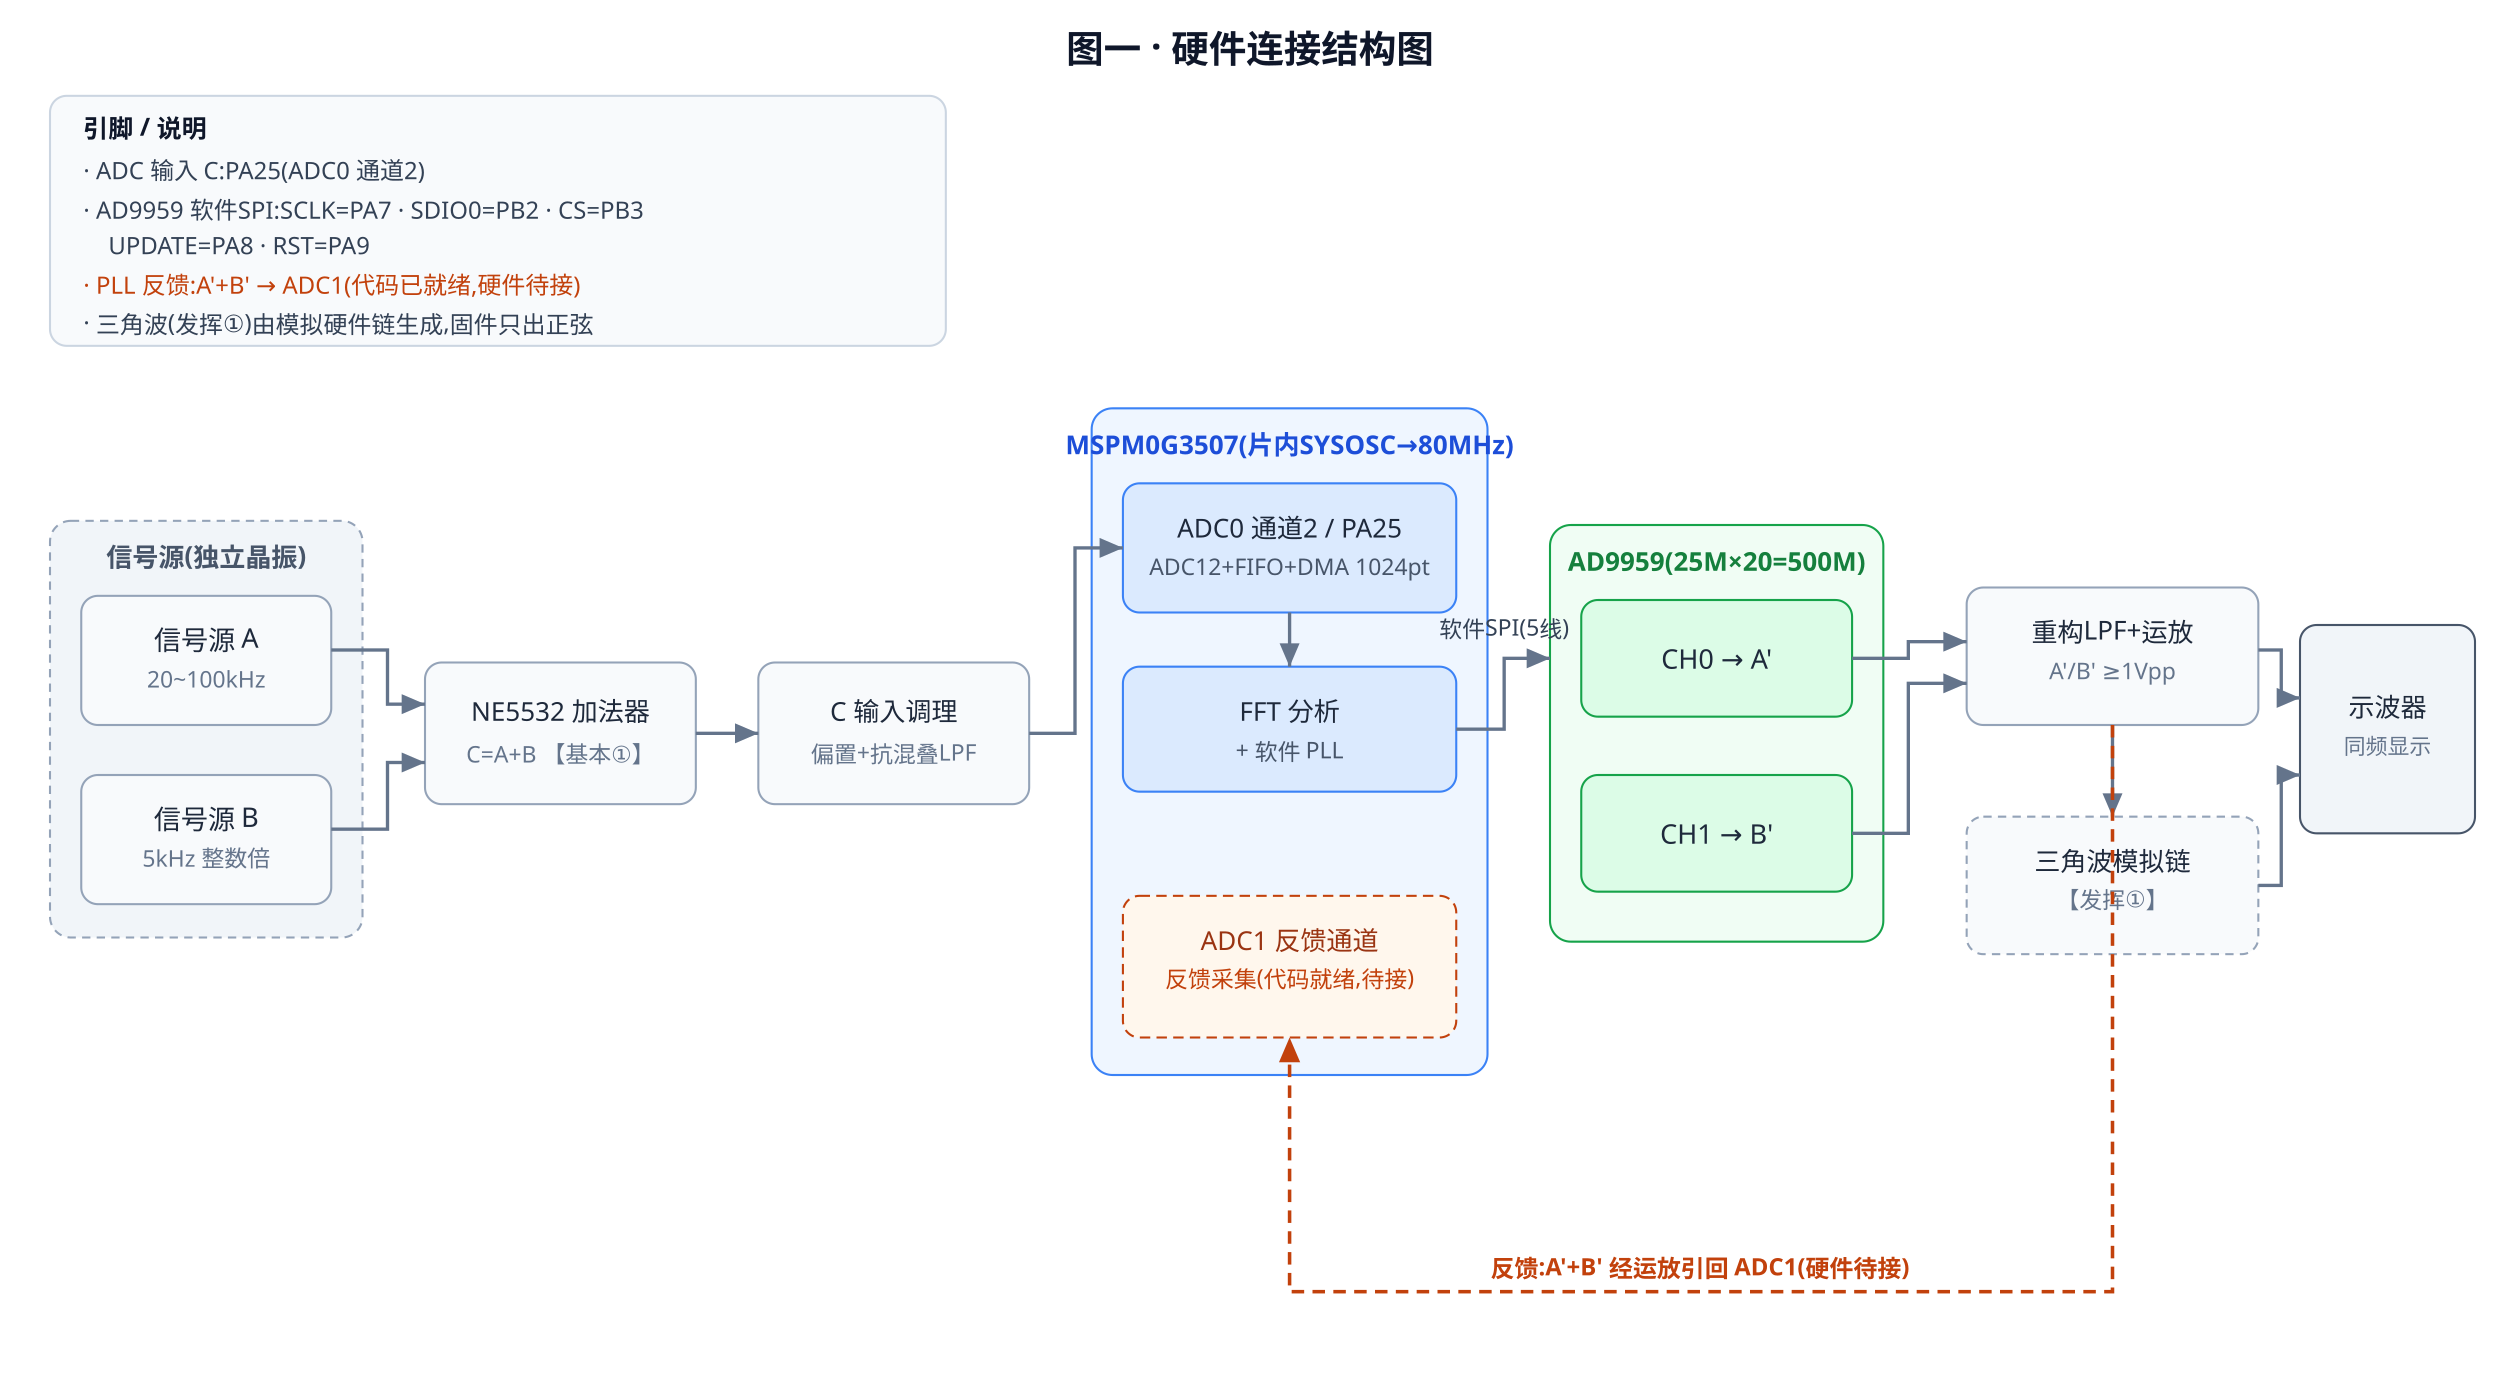
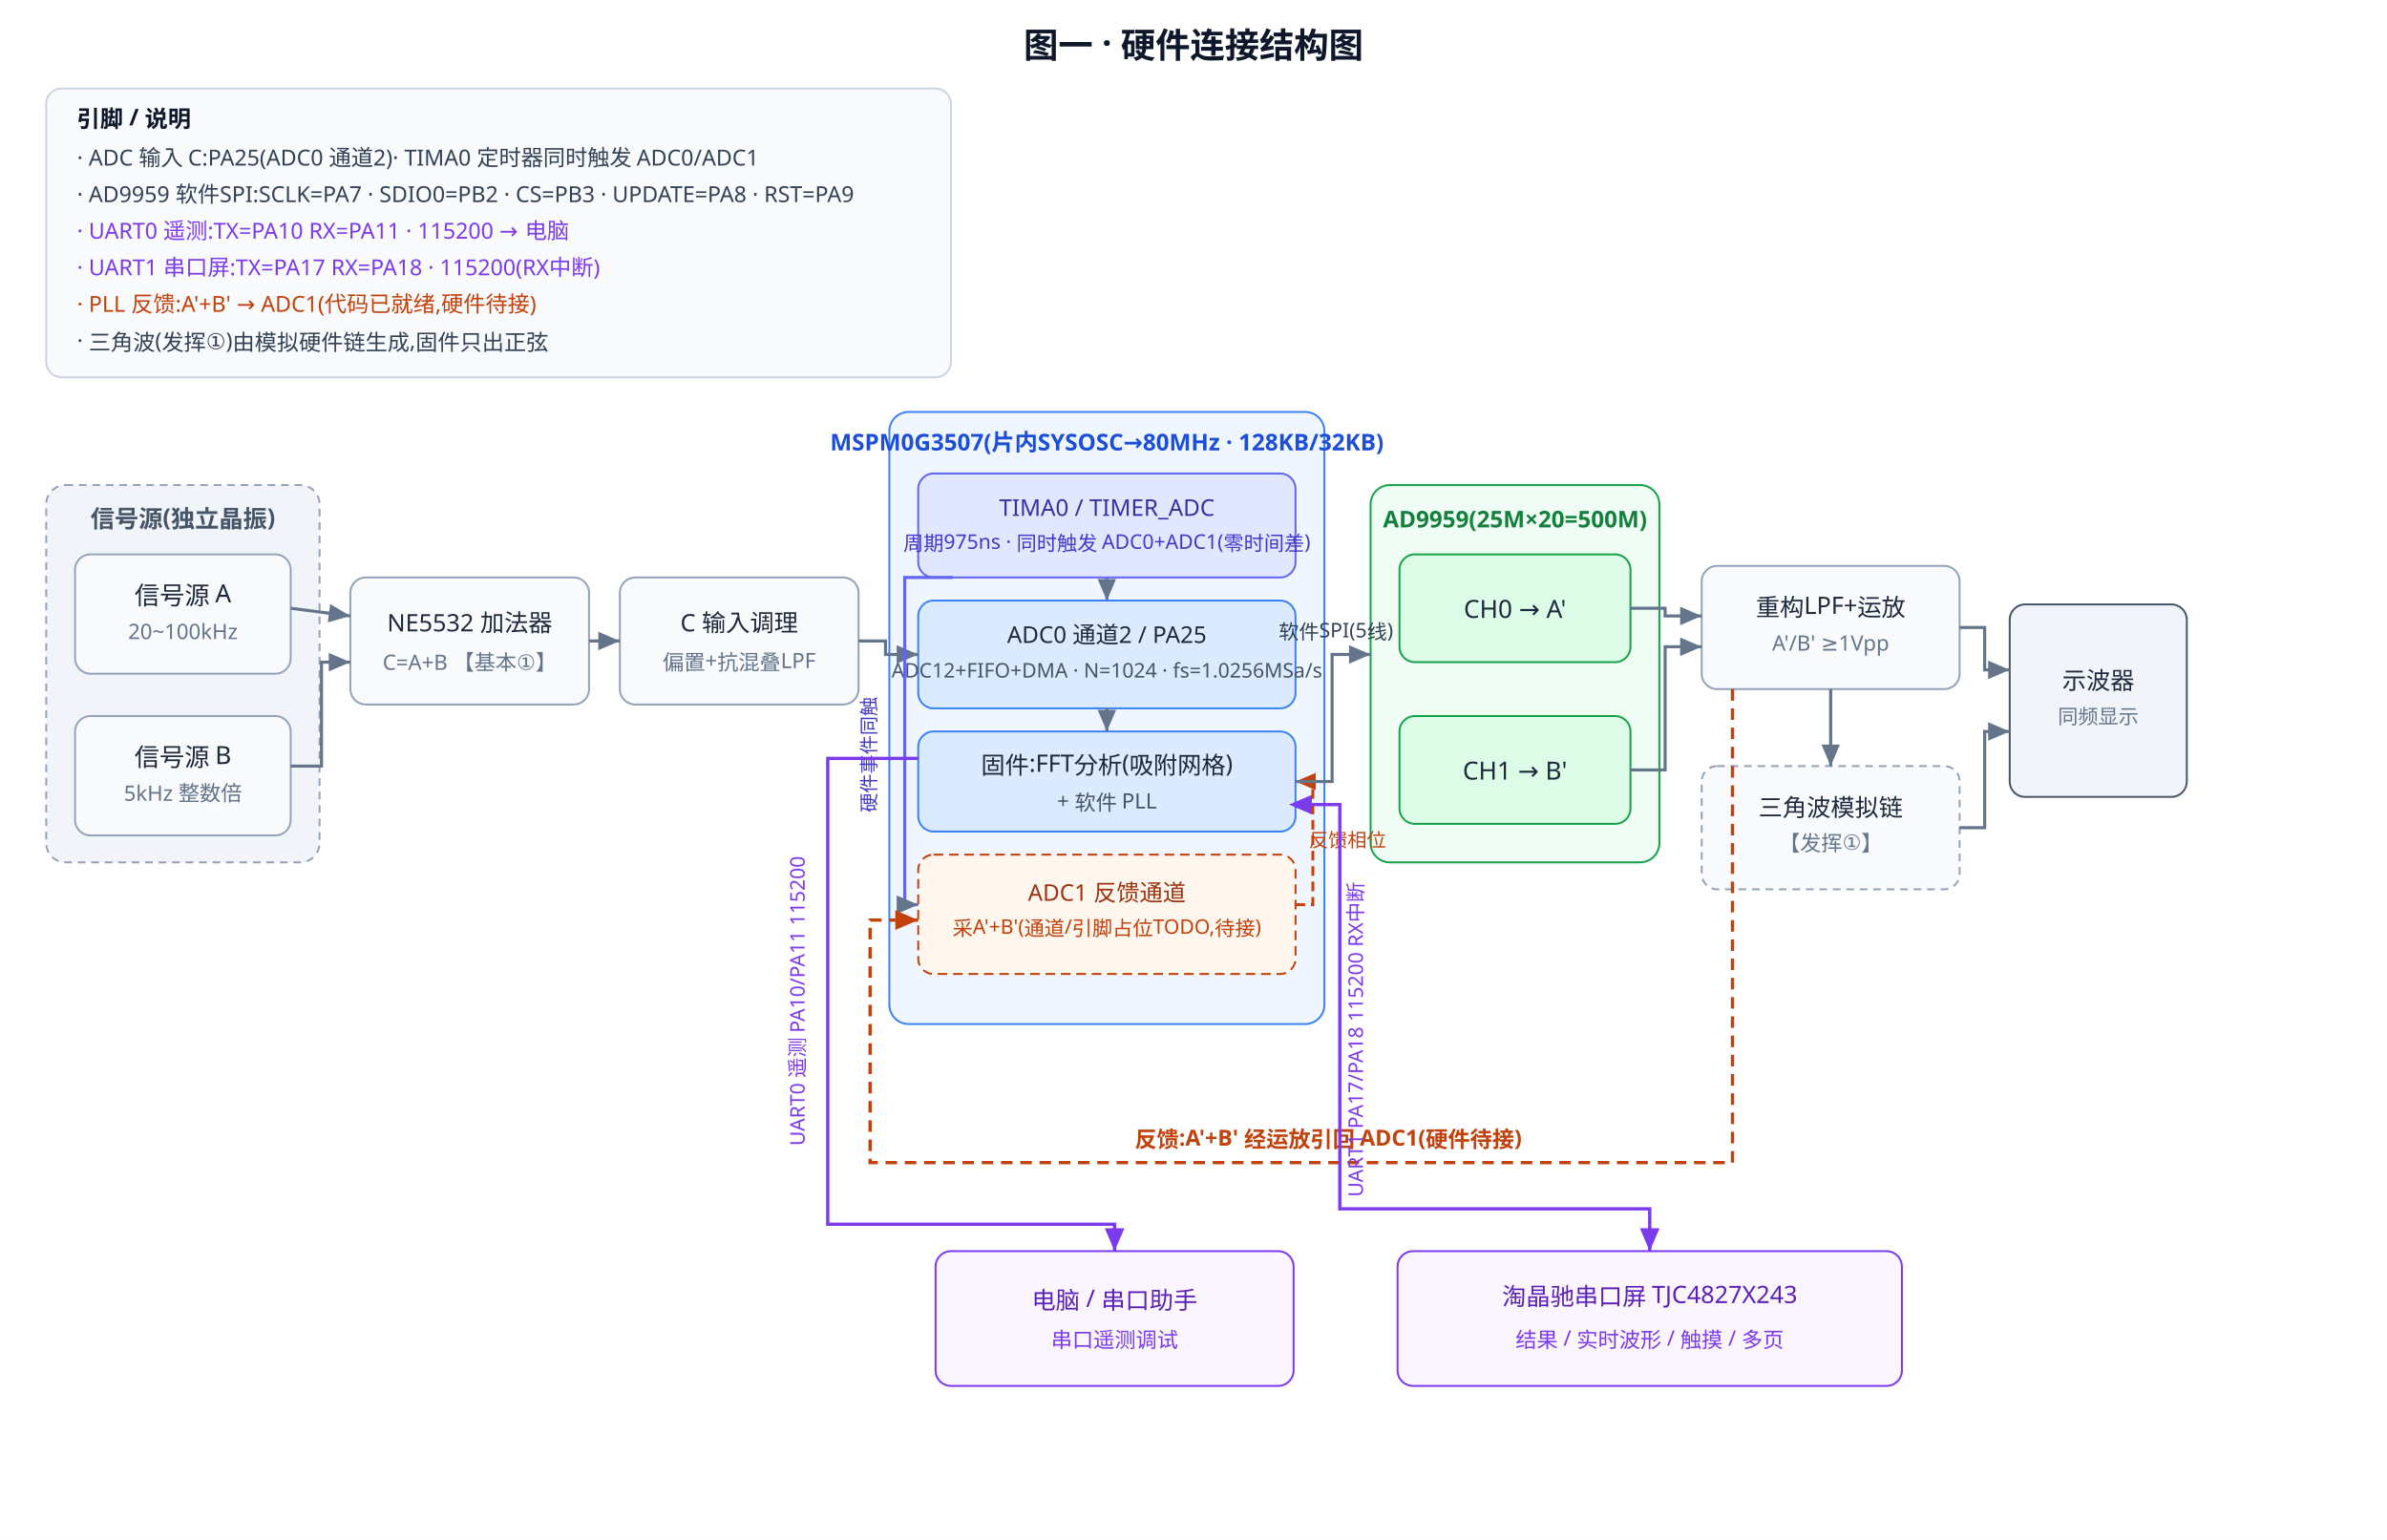
- <svg xmlns="http://www.w3.org/2000/svg" viewBox="0 0 1200 660" font-family="'Microsoft YaHei','PingFang SC','Segoe UI',sans-serif" role="img">
+ <svg xmlns="http://www.w3.org/2000/svg" viewBox="0 0 1240 800" font-family="'Microsoft YaHei','PingFang SC','Segoe UI',sans-serif" role="img">
  <defs>
    <marker id="ah" markerWidth="9" markerHeight="9" refX="7" refY="3" orient="auto">
      <path d="M0,0 L7,3 L0,6 Z" fill="#64748b" />
    </marker>
    <marker id="afb" markerWidth="9" markerHeight="9" refX="7" refY="3" orient="auto">
      <path d="M0,0 L7,3 L0,6 Z" fill="#c2410c" />
    </marker>
+     <marker id="au" markerWidth="9" markerHeight="9" refX="7" refY="3" orient="auto">
+       <path d="M0,0 L7,3 L0,6 Z" fill="#7c3aed" />
+     </marker>
+     <marker id="aus" markerWidth="9" markerHeight="9" refX="2" refY="3" orient="auto">
+       <path d="M7,0 L0,3 L7,6 Z" fill="#7c3aed" />
+     </marker>
  </defs>
-   <rect x="0" y="0" width="1200" height="660" fill="#ffffff" />
-   <text x="600" y="30" font-size="18" font-weight="bold" fill="#0f172a" text-anchor="middle">图一 · 硬件连接结构图</text>
-   <rect x="24" y="46" width="430" height="120" rx="8" fill="#f8fafc" stroke="#cbd5e1" />
+   <rect x="0" y="0" width="1240" height="800" fill="#ffffff" />
+   <text x="620" y="30" font-size="18" font-weight="bold" fill="#0f172a" text-anchor="middle">图一 · 硬件连接结构图</text>
+   <rect x="24" y="46" width="470" height="150" rx="8" fill="#f8fafc" stroke="#cbd5e1" />
  <text x="40" y="66" font-size="12" font-weight="bold" fill="#0f172a">引脚 / 说明</text>
-   <text x="40" y="86" font-size="11.5" fill="#334155">· ADC 输入 C:PA25(ADC0 通道2)</text>
-   <text x="40" y="105" font-size="11.5" fill="#334155">· AD9959 软件SPI:SCLK=PA7 · SDIO0=PB2 · CS=PB3</text>
-   <text x="52" y="122" font-size="11.5" fill="#334155">UPDATE=PA8 · RST=PA9</text>
-   <text x="40" y="141" font-size="11.5" fill="#c2410c">· PLL 反馈:A'+B' → ADC1(代码已就绪,硬件待接)</text>
-   <text x="40" y="159" font-size="11.5" fill="#334155">· 三角波(发挥①)由模拟硬件链生成,固件只出正弦</text>
-   <rect x="24" y="250" width="150" height="200" rx="10" fill="#f1f5f9" stroke="#94a3b8" stroke-dasharray="4 3" />
-   <text x="99" y="272" font-size="12.5" font-weight="bold" fill="#475569" text-anchor="middle">信号源(独立晶振)</text>
-   <rect x="39" y="286" width="120" height="62" rx="8" fill="#f8fafc" stroke="#94a3b8" />
-   <text x="99" y="312" font-size="13" fill="#1e293b" text-anchor="middle">信号源 A</text>
-   <text x="99" y="330" font-size="11" fill="#64748b" text-anchor="middle">20~100kHz</text>
-   <rect x="39" y="372" width="120" height="62" rx="8" fill="#f8fafc" stroke="#94a3b8" />
-   <text x="99" y="398" font-size="13" fill="#1e293b" text-anchor="middle">信号源 B</text>
-   <text x="99" y="416" font-size="11" fill="#64748b" text-anchor="middle">5kHz 整数倍</text>
-   <rect x="204" y="318" width="130" height="68" rx="8" fill="#f8fafc" stroke="#94a3b8" />
-   <text x="269" y="346" font-size="12.5" fill="#1e293b" text-anchor="middle">NE5532 加法器</text>
-   <text x="269" y="366" font-size="11" fill="#64748b" text-anchor="middle">C=A+B 【基本①】</text>
-   <rect x="364" y="318" width="130" height="68" rx="8" fill="#f8fafc" stroke="#94a3b8" />
-   <text x="429" y="346" font-size="12.5" fill="#1e293b" text-anchor="middle">C 输入调理</text>
-   <text x="429" y="366" font-size="11" fill="#64748b" text-anchor="middle">偏置+抗混叠LPF</text>
-   <rect x="524" y="196" width="190" height="320" rx="10" fill="#eff6ff" stroke="#3b82f6" />
-   <text x="619" y="218" font-size="12.5" font-weight="bold" fill="#1d4ed8" text-anchor="middle">MSPM0G3507(片内SYSOSC→80MHz)</text>
-   <rect x="539" y="232" width="160" height="62" rx="8" fill="#dbeafe" stroke="#3b82f6" />
-   <text x="619" y="258" font-size="12.5" fill="#1e293b" text-anchor="middle">ADC0 通道2 / PA25</text>
-   <text x="619" y="276" font-size="11" fill="#475569" text-anchor="middle">ADC12+FIFO+DMA 1024pt</text>
-   <rect x="539" y="320" width="160" height="60" rx="8" fill="#dbeafe" stroke="#3b82f6" />
-   <text x="619" y="346" font-size="12.5" fill="#1e293b" text-anchor="middle">FFT 分析</text>
-   <text x="619" y="364" font-size="11" fill="#475569" text-anchor="middle">+ 软件 PLL</text>
-   <rect x="539" y="430" width="160" height="68" rx="8" fill="#fff7ed" stroke="#c2410c" stroke-dasharray="5 3" />
-   <text x="619" y="456" font-size="12.5" fill="#9a3412" text-anchor="middle">ADC1 反馈通道</text>
-   <text x="619" y="474" font-size="11" fill="#c2410c" text-anchor="middle">反馈采集(代码就绪,待接)</text>
-   <rect x="744" y="252" width="160" height="200" rx="10" fill="#f0fdf4" stroke="#16a34a" />
-   <text x="824" y="274" font-size="12.5" font-weight="bold" fill="#15803d" text-anchor="middle">AD9959(25M×20=500M)</text>
-   <rect x="759" y="288" width="130" height="56" rx="8" fill="#dcfce7" stroke="#16a34a" />
-   <text x="824" y="321" font-size="13" fill="#1e293b" text-anchor="middle">CH0 → A'</text>
-   <rect x="759" y="372" width="130" height="56" rx="8" fill="#dcfce7" stroke="#16a34a" />
-   <text x="824" y="405" font-size="13" fill="#1e293b" text-anchor="middle">CH1 → B'</text>
-   <rect x="944" y="282" width="140" height="66" rx="8" fill="#f8fafc" stroke="#94a3b8" />
-   <text x="1014" y="308" font-size="12.5" fill="#1e293b" text-anchor="middle">重构LPF+运放</text>
-   <text x="1014" y="326" font-size="11" fill="#64748b" text-anchor="middle">A'/B' ≥1Vpp</text>
-   <rect x="944" y="392" width="140" height="66" rx="8" fill="#f8fafc" stroke="#94a3b8" stroke-dasharray="4 3" />
-   <text x="1014" y="418" font-size="12.5" fill="#1e293b" text-anchor="middle">三角波模拟链</text>
-   <text x="1014" y="436" font-size="11" fill="#64748b" text-anchor="middle">【发挥①】</text>
-   <rect x="1104" y="300" width="84" height="100" rx="8" fill="#f1f5f9" stroke="#475569" />
-   <text x="1146" y="344" font-size="12.5" fill="#1e293b" text-anchor="middle">示波器</text>
-   <text x="1146" y="362" font-size="10.5" fill="#64748b" text-anchor="middle">同频显示</text>
-   <path d="M159,312 L186,312 L186,338 L204,338" class="e" fill="none" stroke="#64748b" stroke-width="1.6" marker-end="url(#ah)" />
-   <path d="M159,398 L186,398 L186,366 L204,366" fill="none" stroke="#64748b" stroke-width="1.6" marker-end="url(#ah)" />
-   <path d="M334,352 L364,352" fill="none" stroke="#64748b" stroke-width="1.6" marker-end="url(#ah)" />
-   <path d="M494,352 L516,352 L516,263 L539,263" fill="none" stroke="#64748b" stroke-width="1.6" marker-end="url(#ah)" />
-   <path d="M619,294 L619,320" fill="none" stroke="#64748b" stroke-width="1.6" marker-end="url(#ah)" />
-   <path d="M699,350 L722,350 L722,316 L744,316" fill="none" stroke="#64748b" stroke-width="1.6" marker-end="url(#ah)" />
-   <text x="722" y="306" font-size="11" fill="#334155" text-anchor="middle">软件SPI(5线)</text>
-   <path d="M889,316 L916,316 L916,308 L944,308" fill="none" stroke="#64748b" stroke-width="1.6" marker-end="url(#ah)" />
-   <path d="M889,400 L916,400 L916,328 L944,328" fill="none" stroke="#64748b" stroke-width="1.6" marker-end="url(#ah)" />
-   <path d="M1084,312 L1095,312 L1095,335 L1104,335" fill="none" stroke="#64748b" stroke-width="1.6" marker-end="url(#ah)" />
-   <path d="M1014,348 L1014,392" fill="none" stroke="#64748b" stroke-width="1.6" marker-end="url(#ah)" />
-   <path d="M1084,425 L1095,425 L1095,372 L1104,372" fill="none" stroke="#64748b" stroke-width="1.6" marker-end="url(#ah)" />
-   <path d="M1014,348 L1014,620 L619,620 L619,498" fill="none" stroke="#c2410c" stroke-width="1.7" stroke-dasharray="6 4" marker-end="url(#afb)" />
-   <text x="816" y="613" font-size="11.5" font-weight="bold" fill="#c2410c" text-anchor="middle">反馈:A'+B' 经运放引回 ADC1(硬件待接)</text>
+   <text x="40" y="86" font-size="11.5" fill="#334155">· ADC 输入 C:PA25(ADC0 通道2)· TIMA0 定时器同时触发 ADC0/ADC1</text>
+   <text x="40" y="105" font-size="11.5" fill="#334155">· AD9959 软件SPI:SCLK=PA7 · SDIO0=PB2 · CS=PB3 · UPDATE=PA8 · RST=PA9</text>
+   <text x="40" y="124" font-size="11.5" fill="#7c3aed">· UART0 遥测:TX=PA10 RX=PA11 · 115200 → 电脑</text>
+   <text x="40" y="143" font-size="11.5" fill="#7c3aed">· UART1 串口屏:TX=PA17 RX=PA18 · 115200(RX中断)</text>
+   <text x="40" y="162" font-size="11.5" fill="#c2410c">· PLL 反馈:A'+B' → ADC1(代码已就绪,硬件待接)</text>
+   <text x="40" y="181" font-size="11.5" fill="#334155">· 三角波(发挥①)由模拟硬件链生成,固件只出正弦</text>
+   <rect x="24" y="252" width="142" height="196" rx="10" fill="#f1f5f9" stroke="#94a3b8" stroke-dasharray="4 3" />
+   <text x="95" y="274" font-size="12.5" font-weight="bold" fill="#475569" text-anchor="middle">信号源(独立晶振)</text>
+   <rect x="39" y="288" width="112" height="62" rx="8" fill="#f8fafc" stroke="#94a3b8" />
+   <text x="95" y="314" font-size="13" fill="#1e293b" text-anchor="middle">信号源 A</text>
+   <text x="95" y="332" font-size="11" fill="#64748b" text-anchor="middle">20~100kHz</text>
+   <rect x="39" y="372" width="112" height="62" rx="8" fill="#f8fafc" stroke="#94a3b8" />
+   <text x="95" y="398" font-size="13" fill="#1e293b" text-anchor="middle">信号源 B</text>
+   <text x="95" y="416" font-size="11" fill="#64748b" text-anchor="middle">5kHz 整数倍</text>
+   <rect x="182" y="300" width="124" height="66" rx="8" fill="#f8fafc" stroke="#94a3b8" />
+   <text x="244" y="328" font-size="12.5" fill="#1e293b" text-anchor="middle">NE5532 加法器</text>
+   <text x="244" y="348" font-size="11" fill="#64748b" text-anchor="middle">C=A+B 【基本①】</text>
+   <rect x="322" y="300" width="124" height="66" rx="8" fill="#f8fafc" stroke="#94a3b8" />
+   <text x="384" y="328" font-size="12.5" fill="#1e293b" text-anchor="middle">C 输入调理</text>
+   <text x="384" y="348" font-size="11" fill="#64748b" text-anchor="middle">偏置+抗混叠LPF</text>
+   <rect x="462" y="214" width="226" height="318" rx="10" fill="#eff6ff" stroke="#3b82f6" />
+   <text x="575" y="234" font-size="12" font-weight="bold" fill="#1d4ed8" text-anchor="middle">MSPM0G3507(片内SYSOSC→80MHz · 128KB/32KB)</text>
+   <rect x="477" y="246" width="196" height="54" rx="8" fill="#e0e7ff" stroke="#6366f1" />
+   <text x="575" y="268" font-size="12" fill="#3730a3" text-anchor="middle">TIMA0 / TIMER_ADC</text>
+   <text x="575" y="286" font-size="10.5" fill="#4338ca" text-anchor="middle">周期975ns · 同时触发 ADC0+ADC1(零时间差)</text>
+   <rect x="477" y="312" width="196" height="56" rx="8" fill="#dbeafe" stroke="#3b82f6" />
+   <text x="575" y="334" font-size="12" fill="#1e293b" text-anchor="middle">ADC0 通道2 / PA25</text>
+   <text x="575" y="352" font-size="10.5" fill="#475569" text-anchor="middle">ADC12+FIFO+DMA · N=1024 · fs=1.0256MSa/s</text>
+   <rect x="477" y="380" width="196" height="52" rx="8" fill="#dbeafe" stroke="#3b82f6" />
+   <text x="575" y="402" font-size="12.5" fill="#1e293b" text-anchor="middle">固件:FFT分析(吸附网格)</text>
+   <text x="575" y="420" font-size="11" fill="#475569" text-anchor="middle">+ 软件 PLL</text>
+   <rect x="477" y="444" width="196" height="62" rx="8" fill="#fff7ed" stroke="#c2410c" stroke-dasharray="5 3" />
+   <text x="575" y="468" font-size="12" fill="#9a3412" text-anchor="middle">ADC1 反馈通道</text>
+   <text x="575" y="486" font-size="10.5" fill="#c2410c" text-anchor="middle">采A'+B'(通道/引脚占位TODO,待接)</text>
+   <rect x="712" y="252" width="150" height="196" rx="10" fill="#f0fdf4" stroke="#16a34a" />
+   <text x="787" y="274" font-size="12" font-weight="bold" fill="#15803d" text-anchor="middle">AD9959(25M×20=500M)</text>
+   <rect x="727" y="288" width="120" height="56" rx="8" fill="#dcfce7" stroke="#16a34a" />
+   <text x="787" y="321" font-size="13" fill="#1e293b" text-anchor="middle">CH0 → A'</text>
+   <rect x="727" y="372" width="120" height="56" rx="8" fill="#dcfce7" stroke="#16a34a" />
+   <text x="787" y="405" font-size="13" fill="#1e293b" text-anchor="middle">CH1 → B'</text>
+   <rect x="884" y="294" width="134" height="64" rx="8" fill="#f8fafc" stroke="#94a3b8" />
+   <text x="951" y="320" font-size="12.5" fill="#1e293b" text-anchor="middle">重构LPF+运放</text>
+   <text x="951" y="338" font-size="11" fill="#64748b" text-anchor="middle">A'/B' ≥1Vpp</text>
+   <rect x="884" y="398" width="134" height="64" rx="8" fill="#f8fafc" stroke="#94a3b8" stroke-dasharray="4 3" />
+   <text x="951" y="424" font-size="12.5" fill="#1e293b" text-anchor="middle">三角波模拟链</text>
+   <text x="951" y="442" font-size="11" fill="#64748b" text-anchor="middle">【发挥①】</text>
+   <rect x="1044" y="314" width="92" height="100" rx="8" fill="#f1f5f9" stroke="#475569" />
+   <text x="1090" y="358" font-size="12.5" fill="#1e293b" text-anchor="middle">示波器</text>
+   <text x="1090" y="376" font-size="10.5" fill="#64748b" text-anchor="middle">同频显示</text>
+   <rect x="486" y="650" width="186" height="70" rx="8" fill="#faf5ff" stroke="#7c3aed" />
+   <text x="579" y="680" font-size="12.5" fill="#5b21b6" text-anchor="middle">电脑 / 串口助手</text>
+   <text x="579" y="700" font-size="11" fill="#7c3aed" text-anchor="middle">串口遥测调试</text>
+   <rect x="726" y="650" width="262" height="70" rx="8" fill="#faf5ff" stroke="#7c3aed" />
+   <text x="857" y="678" font-size="12.5" fill="#5b21b6" text-anchor="middle">淘晶驰串口屏 TJC4827X243</text>
+   <text x="857" y="700" font-size="11" fill="#7c3aed" text-anchor="middle">结果 / 实时波形 / 触摸 / 多页</text>
+   <path d="M151,316 L182,320" fill="none" stroke="#64748b" stroke-width="1.6" marker-end="url(#ah)" />
+   <path d="M151,398 L167,398 L167,344 L182,344" fill="none" stroke="#64748b" stroke-width="1.6" marker-end="url(#ah)" />
+   <path d="M306,333 L322,333" fill="none" stroke="#64748b" stroke-width="1.6" marker-end="url(#ah)" />
+   <path d="M446,333 L460,333 L460,340 L477,340" fill="none" stroke="#64748b" stroke-width="1.6" marker-end="url(#ah)" />
+   <path d="M575,300 L575,312" fill="none" stroke="#6366f1" stroke-width="1.6" marker-end="url(#ah)" />
+   <path d="M495,300 L470,300 L470,470 L477,470" fill="none" stroke="#6366f1" stroke-width="1.6" marker-end="url(#ah)" />
+   <text x="455" y="392" font-size="10" fill="#4338ca" text-anchor="middle" transform="rotate(-90 455 392)">硬件事件同触</text>
+   <path d="M575,368 L575,380" fill="none" stroke="#64748b" stroke-width="1.6" marker-end="url(#ah)" />
+   <path d="M673,470 L682,470 L682,406 L673,406" fill="none" stroke="#c2410c" stroke-width="1.5" stroke-dasharray="5 3" marker-end="url(#afb)" />
+   <text x="700" y="440" font-size="10" fill="#c2410c" text-anchor="middle">反馈相位</text>
+   <path d="M673,406 L692,406 L692,340 L712,340" fill="none" stroke="#64748b" stroke-width="1.6" marker-end="url(#ah)" />
+   <text x="694" y="332" font-size="10.5" fill="#334155" text-anchor="middle">软件SPI(5线)</text>
+   <path d="M847,316 L865,316 L865,320 L884,320" fill="none" stroke="#64748b" stroke-width="1.6" marker-end="url(#ah)" />
+   <path d="M847,400 L865,400 L865,336 L884,336" fill="none" stroke="#64748b" stroke-width="1.6" marker-end="url(#ah)" />
+   <path d="M1018,326 L1031,326 L1031,348 L1044,348" fill="none" stroke="#64748b" stroke-width="1.6" marker-end="url(#ah)" />
+   <path d="M951,358 L951,398" fill="none" stroke="#64748b" stroke-width="1.6" marker-end="url(#ah)" />
+   <path d="M1018,430 L1031,430 L1031,380 L1044,380" fill="none" stroke="#64748b" stroke-width="1.6" marker-end="url(#ah)" />
+   <path d="M900,358 L900,604 L452,604 L452,478 L477,478" fill="none" stroke="#c2410c" stroke-width="1.7" stroke-dasharray="6 4" marker-end="url(#afb)" />
+   <text x="690" y="596" font-size="11.5" font-weight="bold" fill="#c2410c" text-anchor="middle">反馈:A'+B' 经运放引回 ADC1(硬件待接)</text>
+   <path d="M477,394 L430,394 L430,636 L579,636 L579,650" fill="none" stroke="#7c3aed" stroke-width="1.7" marker-end="url(#au)" />
+   <text x="418" y="520" font-size="10.5" fill="#7c3aed" text-anchor="middle" transform="rotate(-90 418 520)">UART0 遥测 PA10/PA11 115200</text>
+   <path d="M673,418 L696,418 L696,628 L857,628 L857,650" fill="none" stroke="#7c3aed" stroke-width="1.7" marker-start="url(#aus)" marker-end="url(#au)" />
+   <text x="708" y="540" font-size="10.5" fill="#7c3aed" text-anchor="middle" transform="rotate(-90 708 540)">UART1 PA17/PA18 115200 RX中断</text>
</svg>
